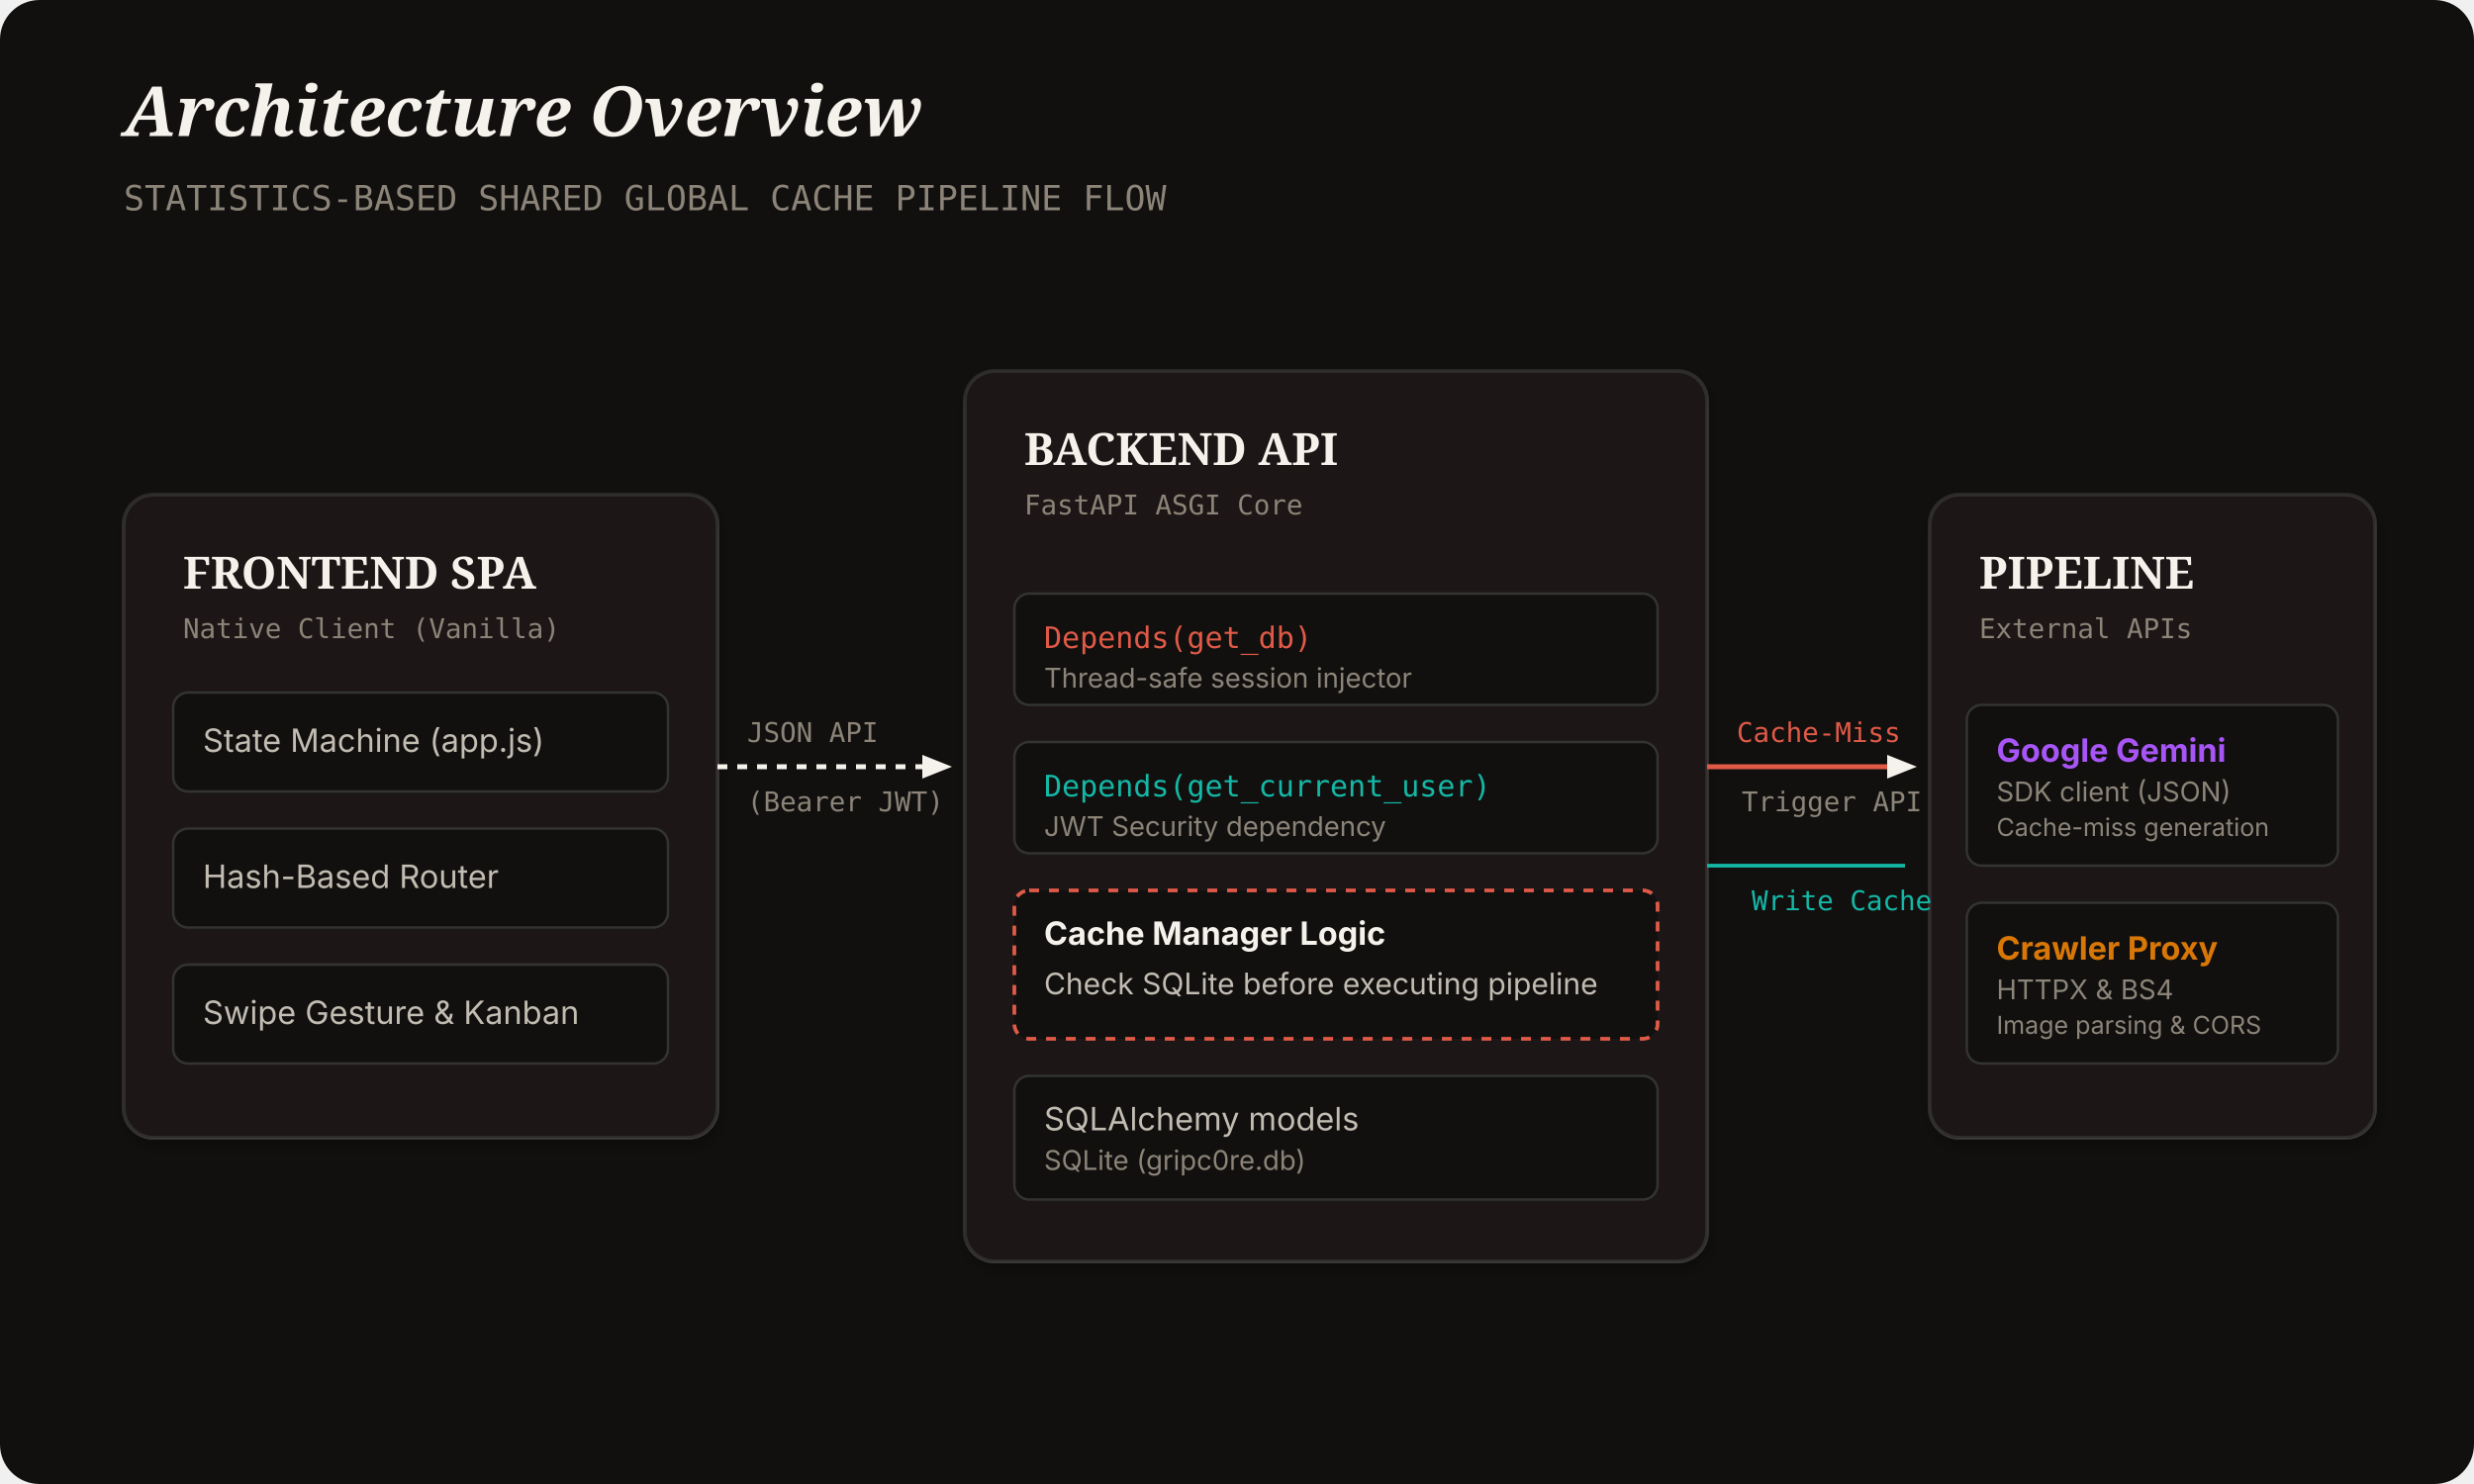
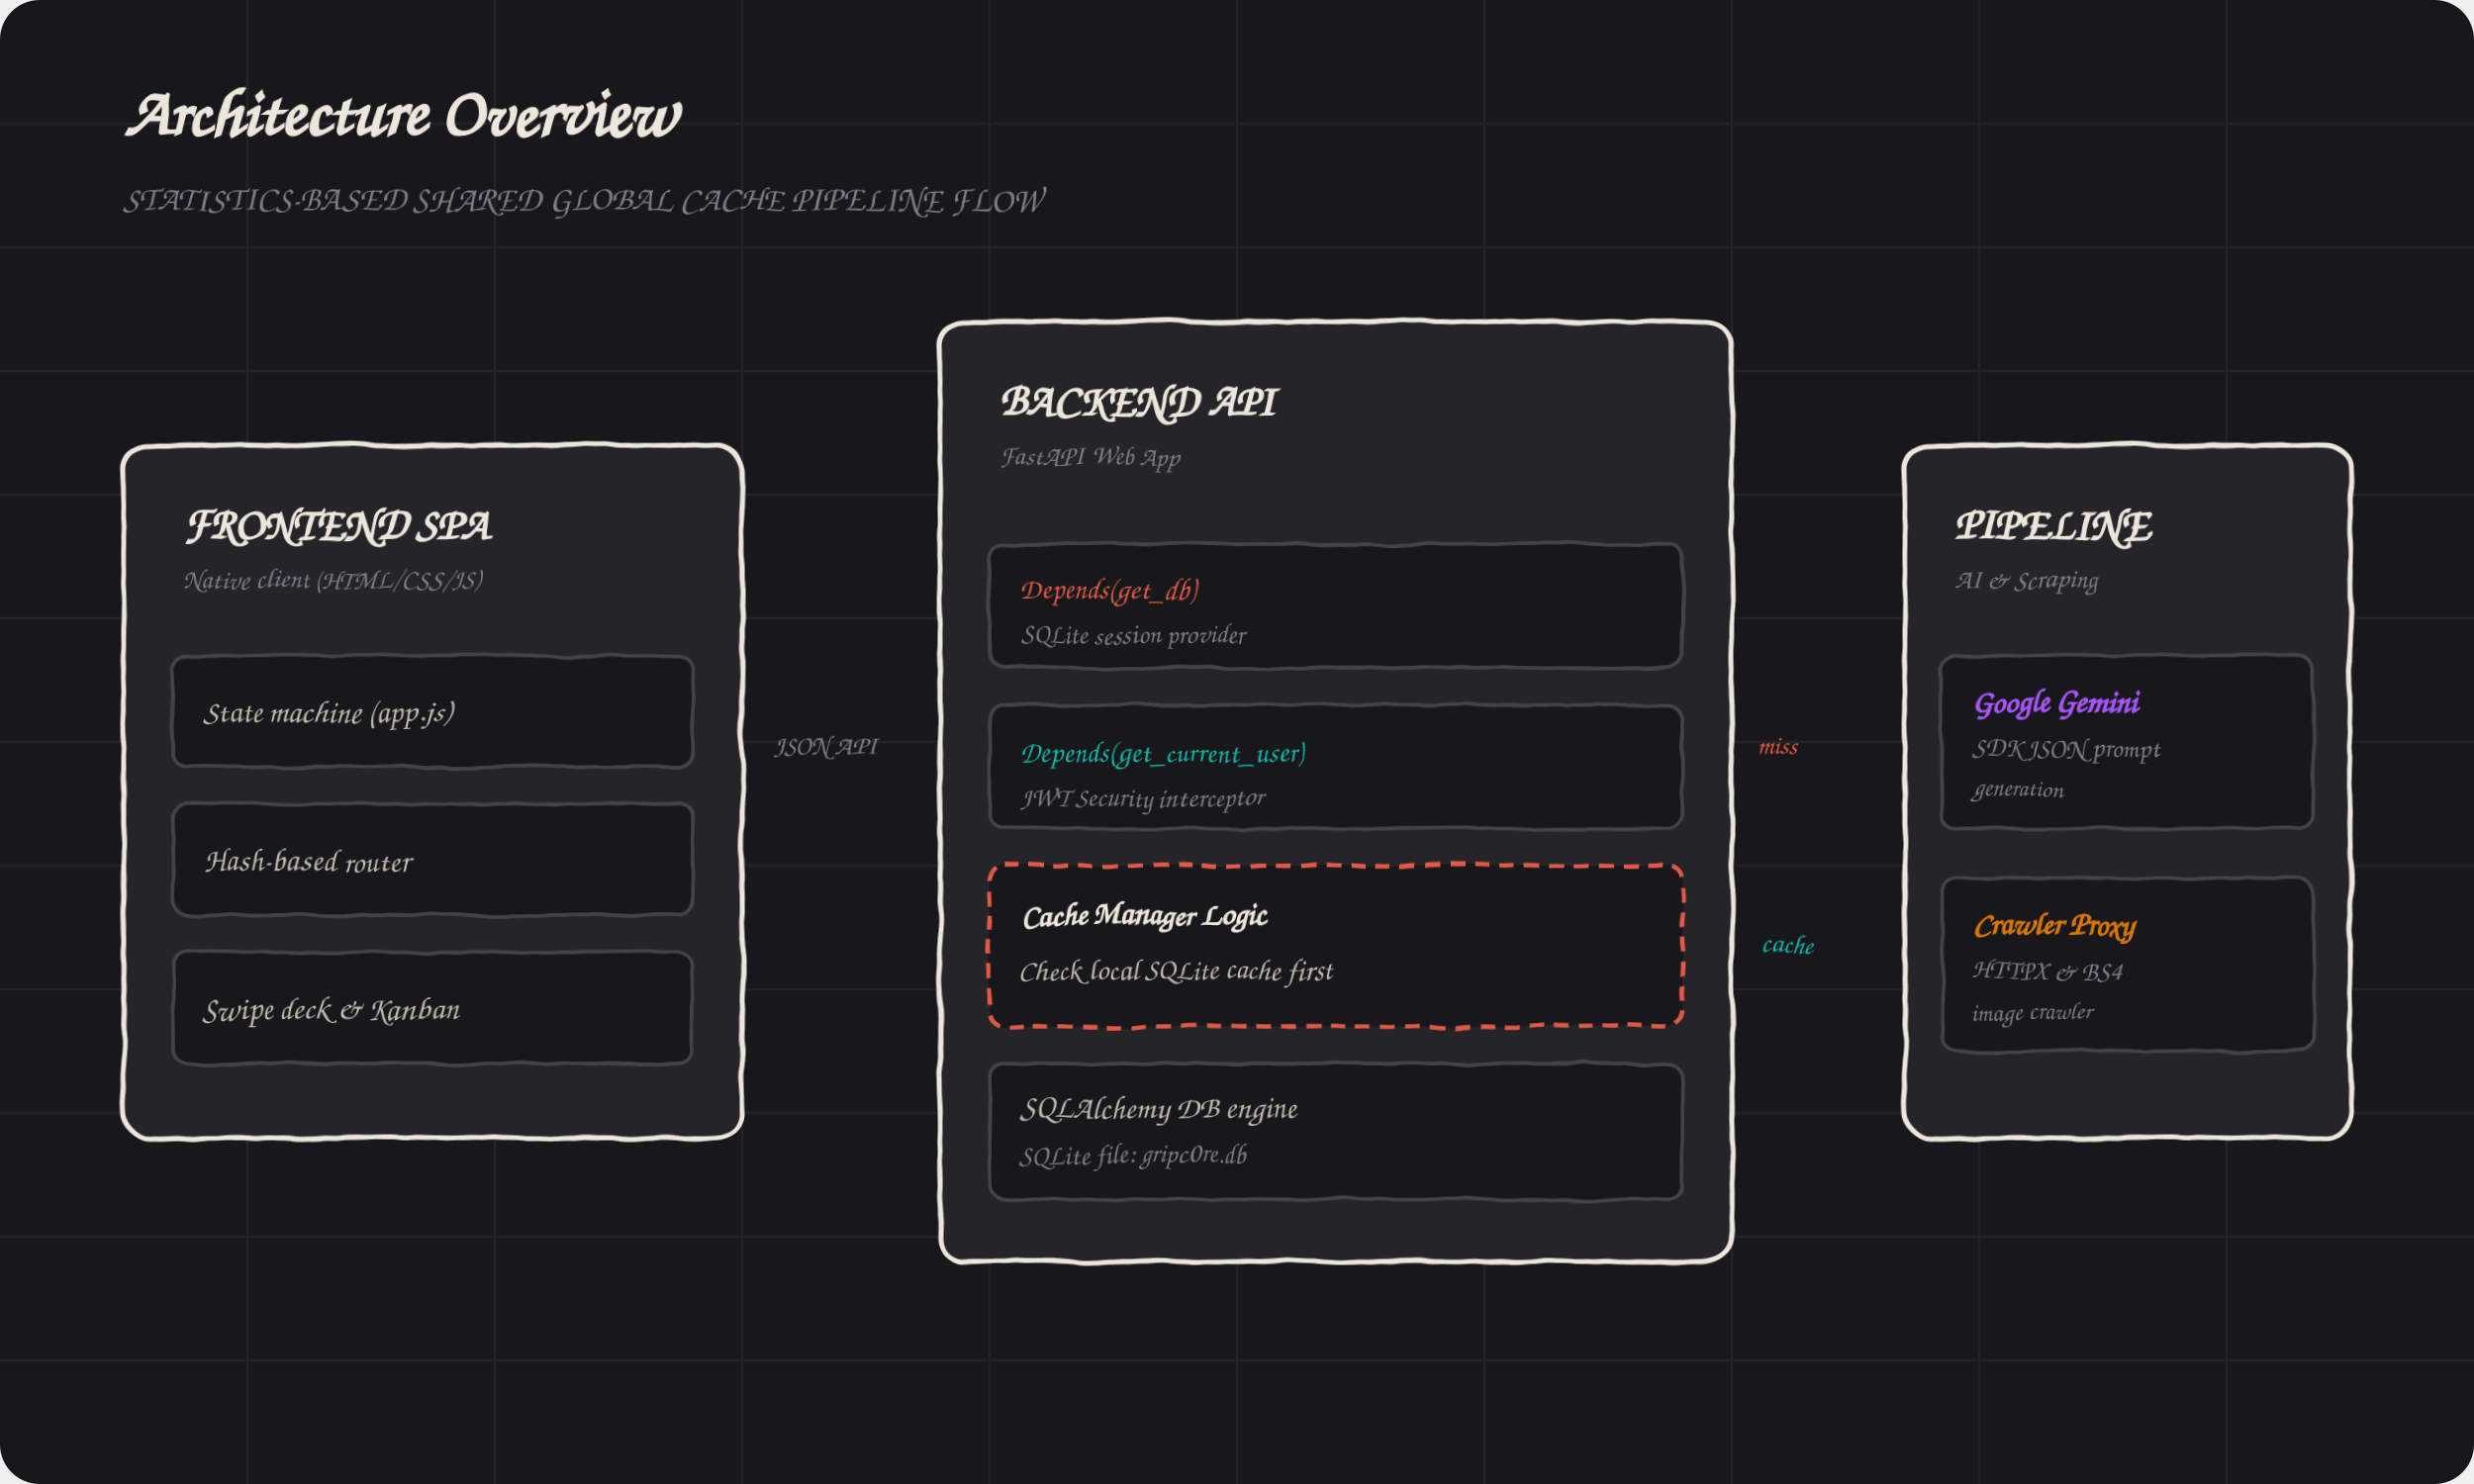
<svg xmlns="http://www.w3.org/2000/svg" width="1000" height="600" viewBox="0 0 1000 600" fill="none">
  <defs>
-     <linearGradient id="terracotta-grad" x1="0%" y1="0%" x2="100%" y2="100%">
-       <stop offset="0%" stop-color="#EF4444" />
-       <stop offset="100%" stop-color="#DC2626" />
-     </linearGradient>
-     <linearGradient id="cream-grad" x1="0%" y1="0%" x2="100%" y2="100%">
-       <stop offset="0%" stop-color="#F9FAFB" />
-       <stop offset="100%" stop-color="#D1D5DB" />
-     </linearGradient>
-     <filter id="shadow" x="-5%" y="-5%" width="110%" height="110%">
-       <feDropShadow dx="1" dy="3" stdDeviation="3" flood-color="#000000" flood-opacity="0.3" />
+     <filter id="rough-edge" x="-10%" y="-10%" width="120%" height="120%">
+       <feTurbulence type="fractalNoise" baseFrequency="0.04" numOctaves="3" result="noise" />
+       <feDisplacementMap in="SourceGraphic" in2="noise" scale="3" xChannelSelector="R" yChannelSelector="G" />
    </filter>
  </defs>
-   <rect width="1000" height="600" rx="16" fill="#11100F" />
-   <text x="50" y="55" font-family="Georgia, serif" font-size="28" font-weight="bold" font-style="italic" fill="#F5F2EC">Architecture Overview</text>
-   <text x="50" y="85" font-family="'JetBrains Mono', monospace" font-size="14" fill="#8C8478">STATISTICS-BASED SHARED GLOBAL CACHE PIPELINE FLOW</text>
-   <g transform="translate(50, 200)">
-     <rect width="240" height="260" rx="12" fill="#1B1918" stroke="#F5F2EC" stroke-opacity="0.1" stroke-width="1.5" filter="url(#shadow)" />
-     <text x="24" y="38" font-family="Georgia, serif" font-size="18" font-weight="bold" fill="#F5F2EC">FRONTEND SPA</text>
-     <text x="24" y="58" font-family="'JetBrains Mono', monospace" font-size="11" fill="#8C8478">Native Client (Vanilla)</text>
-     <rect x="20" y="80" width="200" height="40" rx="6" fill="#11100F" stroke="#333" />
-     <text x="32" y="104" font-family="-apple-system, sans-serif" font-size="13" fill="#C2BCB2">State Machine (app.js)</text>
-     <rect x="20" y="135" width="200" height="40" rx="6" fill="#11100F" stroke="#333" />
-     <text x="32" y="159" font-family="-apple-system, sans-serif" font-size="13" fill="#C2BCB2">Hash-Based Router</text>
-     <rect x="20" y="190" width="200" height="40" rx="6" fill="#11100F" stroke="#333" />
-     <text x="32" y="214" font-family="-apple-system, sans-serif" font-size="13" fill="#C2BCB2">Swipe Gesture &amp; Kanban</text>
+   <rect width="1000" height="600" rx="16" fill="#18181C" />
+   <g opacity="0.05" stroke="#ffffff" stroke-width="1">
+     <path d="M 0,50 L 1000,50 M 0,100 L 1000,100 M 0,150 L 1000,150 M 0,200 L 1000,200 M 0,250 L 1000,250 M 0,300 L 1000,300 M 0,350 L 1000,350 M 0,400 L 1000,400 M 0,450 L 1000,450 M 0,500 L 1000,500 M 0,550 L 1000,550" />
+     <path d="M 100,0 L 100,600 M 200,0 L 200,600 M 300,0 L 300,600 M 400,0 L 400,600 M 500,0 L 500,600 M 600,0 L 600,600 M 700,0 L 700,600 M 800,0 L 800,600 M 900,0 L 900,600" />
  </g>
-   <g transform="translate(390, 150)">
-     <rect width="300" height="360" rx="12" fill="#1B1918" stroke="#F5F2EC" stroke-opacity="0.1" stroke-width="1.5" filter="url(#shadow)" />
-     <text x="24" y="38" font-family="Georgia, serif" font-size="18" font-weight="bold" fill="#F5F2EC">BACKEND API</text>
-     <text x="24" y="58" font-family="'JetBrains Mono', monospace" font-size="11" fill="#8C8478">FastAPI ASGI Core</text>
-     <rect x="20" y="90" width="260" height="45" rx="6" fill="#11100F" stroke="#333" />
-     <text x="32" y="112" font-family="'JetBrains Mono', monospace" font-size="12" fill="#E05A47">Depends(get_db)</text>
-     <text x="32" y="128" font-family="-apple-system, sans-serif" font-size="11" fill="#8C8478">Thread-safe session injector</text>
-     <rect x="20" y="150" width="260" height="45" rx="6" fill="#11100F" stroke="#333" />
-     <text x="32" y="172" font-family="'JetBrains Mono', monospace" font-size="12" fill="#14B8A6">Depends(get_current_user)</text>
-     <text x="32" y="188" font-family="-apple-system, sans-serif" font-size="11" fill="#8C8478">JWT Security dependency</text>
-     <rect x="20" y="210" width="260" height="60" rx="6" fill="#11100F" stroke="#E05A47" stroke-dasharray="4 4" stroke-width="1.5" />
-     <text x="32" y="232" font-family="-apple-system, sans-serif" font-size="13" font-weight="bold" fill="#F5F2EC">Cache Manager Logic</text>
-     <text x="32" y="252" font-family="-apple-system, sans-serif" font-size="12" fill="#C2BCB2">Check SQLite before executing pipeline</text>
-     <rect x="20" y="285" width="260" height="50" rx="6" fill="#11100F" stroke="#333" />
-     <text x="32" y="307" font-family="-apple-system, sans-serif" font-size="13" fill="#C2BCB2">SQLAlchemy models</text>
-     <text x="32" y="323" font-family="-apple-system, sans-serif" font-size="11" fill="#8C8478">SQLite (gripc0re.db)</text>
+   <text x="50" y="55" font-family="'Virgil', 'Comic Sans MS', cursive, sans-serif" font-size="28" font-weight="bold" fill="#ECE6DC" filter="url(#rough-edge)">Architecture Overview</text>
+   <text x="50" y="85" font-family="'Virgil', 'Comic Sans MS', cursive, sans-serif" font-size="14" fill="#7E7E8A" filter="url(#rough-edge)">STATISTICS-BASED SHARED GLOBAL CACHE PIPELINE FLOW</text>
+   <g transform="translate(50, 180)" filter="url(#rough-edge)">
+     <rect width="250" height="280" rx="10" fill="#242429" stroke="#ECE6DC" stroke-width="2" />
+     <text x="24" y="38" font-family="'Virgil', 'Comic Sans MS', cursive, sans-serif" font-size="18" font-weight="bold" fill="#ECE6DC">FRONTEND SPA</text>
+     <text x="24" y="58" font-family="'Virgil', 'Comic Sans MS', cursive, sans-serif" font-size="11" fill="#7E7E8A">Native client (HTML/CSS/JS)</text>
+     <rect x="20" y="85" width="210" height="45" rx="6" fill="#18181C" stroke="#444" stroke-width="1.5" />
+     <text x="32" y="112" font-family="'Virgil', 'Comic Sans MS', cursive, sans-serif" font-size="13" fill="#C2BCB2">State machine (app.js)</text>
+     <rect x="20" y="145" width="210" height="45" rx="6" fill="#18181C" stroke="#444" stroke-width="1.5" />
+     <text x="32" y="172" font-family="'Virgil', 'Comic Sans MS', cursive, sans-serif" font-size="13" fill="#C2BCB2">Hash-based router</text>
+     <rect x="20" y="205" width="210" height="45" rx="6" fill="#18181C" stroke="#444" stroke-width="1.5" />
+     <text x="32" y="232" font-family="'Virgil', 'Comic Sans MS', cursive, sans-serif" font-size="13" fill="#C2BCB2">Swipe deck &amp; Kanban</text>
  </g>
-   <g transform="translate(780, 200)">
-     <rect width="180" height="260" rx="12" fill="#1B1918" stroke="#F5F2EC" stroke-opacity="0.1" stroke-width="1.5" filter="url(#shadow)" />
-     <text x="20" y="38" font-family="Georgia, serif" font-size="18" font-weight="bold" fill="#F5F2EC">PIPELINE</text>
-     <text x="20" y="58" font-family="'JetBrains Mono', monospace" font-size="11" fill="#8C8478">External APIs</text>
-     <rect x="15" y="85" width="150" height="65" rx="6" fill="#11100F" stroke="#333" />
-     <text x="27" y="108" font-family="-apple-system, sans-serif" font-size="13" font-weight="bold" fill="#A855F7">Google Gemini</text>
-     <text x="27" y="124" font-family="-apple-system, sans-serif" font-size="11" fill="#8C8478">SDK client (JSON)</text>
-     <text x="27" y="138" font-family="-apple-system, sans-serif" font-size="10" fill="#8C8478">Cache-miss generation</text>
-     <rect x="15" y="165" width="150" height="65" rx="6" fill="#11100F" stroke="#333" />
-     <text x="27" y="188" font-family="-apple-system, sans-serif" font-size="13" font-weight="bold" fill="#D97706">Crawler Proxy</text>
-     <text x="27" y="204" font-family="-apple-system, sans-serif" font-size="11" fill="#8C8478">HTTPX &amp; BS4</text>
-     <text x="27" y="218" font-family="-apple-system, sans-serif" font-size="10" fill="#8C8478">Image parsing &amp; CORS</text>
+   <g transform="translate(380, 130)" filter="url(#rough-edge)">
+     <rect width="320" height="380" rx="10" fill="#242429" stroke="#ECE6DC" stroke-width="2" />
+     <text x="24" y="38" font-family="'Virgil', 'Comic Sans MS', cursive, sans-serif" font-size="18" font-weight="bold" fill="#ECE6DC">BACKEND API</text>
+     <text x="24" y="58" font-family="'Virgil', 'Comic Sans MS', cursive, sans-serif" font-size="11" fill="#7E7E8A">FastAPI Web App</text>
+     <rect x="20" y="90" width="280" height="50" rx="6" fill="#18181C" stroke="#444" stroke-width="1.5" />
+     <text x="32" y="112" font-family="'Virgil', 'Comic Sans MS', cursive, sans-serif" font-size="12" fill="#E05A47">Depends(get_db)</text>
+     <text x="32" y="130" font-family="'Virgil', 'Comic Sans MS', cursive, sans-serif" font-size="11" fill="#7E7E8A">SQLite session provider</text>
+     <rect x="20" y="155" width="280" height="50" rx="6" fill="#18181C" stroke="#444" stroke-width="1.5" />
+     <text x="32" y="178" font-family="'Virgil', 'Comic Sans MS', cursive, sans-serif" font-size="12" fill="#14B8A6">Depends(get_current_user)</text>
+     <text x="32" y="196" font-family="'Virgil', 'Comic Sans MS', cursive, sans-serif" font-size="11" fill="#7E7E8A">JWT Security interceptor</text>
+     <rect x="20" y="220" width="280" height="65" rx="6" fill="#18181C" stroke="#E05A47" stroke-dasharray="6 4" stroke-width="1.8" />
+     <text x="32" y="244" font-family="'Virgil', 'Comic Sans MS', cursive, sans-serif" font-size="13" font-weight="bold" fill="#ECE6DC">Cache Manager Logic</text>
+     <text x="32" y="266" font-family="'Virgil', 'Comic Sans MS', cursive, sans-serif" font-size="12" fill="#C2BCB2">Check local SQLite cache first</text>
+     <rect x="20" y="300" width="280" height="55" rx="6" fill="#18181C" stroke="#444" stroke-width="1.5" />
+     <text x="32" y="322" font-family="'Virgil', 'Comic Sans MS', cursive, sans-serif" font-size="13" fill="#C2BCB2">SQLAlchemy DB engine</text>
+     <text x="32" y="340" font-family="'Virgil', 'Comic Sans MS', cursive, sans-serif" font-size="11" fill="#7E7E8A">SQLite file: gripc0re.db</text>
  </g>
-   <path d="M 290 310 L 380 310" stroke="#F5F2EC" stroke-width="2" stroke-dasharray="4 4" marker-end="url(#arrow)" />
-   <text x="302" y="300" font-family="'JetBrains Mono', monospace" font-size="11" fill="#8C8478">JSON API</text>
-   <text x="302" y="328" font-family="'JetBrains Mono', monospace" font-size="11" fill="#8C8478">(Bearer JWT)</text>
-   <path d="M 690 310 L 770 310" stroke="#E05A47" stroke-width="2" marker-end="url(#arrow)" />
-   <text x="702" y="300" font-family="'JetBrains Mono', monospace" font-size="11" fill="#E05A47">Cache-Miss</text>
-   <text x="704" y="328" font-family="'JetBrains Mono', monospace" font-size="11" fill="#8C8478">Trigger API</text>
-   <path d="M 770 350 L 690 350" stroke="#14B8A6" stroke-width="1.5" />
-   <text x="708" y="368" font-family="'JetBrains Mono', monospace" font-size="11" fill="#14B8A6">Write Cache</text>
-   <defs>
-     <marker id="arrow" viewBox="0 0 10 10" refX="6" refY="5" markerWidth="6" markerHeight="6" orient="auto-start-reverse">
-       <path d="M 0 1 L 10 5 L 0 9 z" fill="#F5F2EC" />
-     </marker>
-   </defs>
+   <g transform="translate(770, 180)" filter="url(#rough-edge)">
+     <rect width="180" height="280" rx="10" fill="#242429" stroke="#ECE6DC" stroke-width="2" />
+     <text x="20" y="38" font-family="'Virgil', 'Comic Sans MS', cursive, sans-serif" font-size="18" font-weight="bold" fill="#ECE6DC">PIPELINE</text>
+     <text x="20" y="58" font-family="'Virgil', 'Comic Sans MS', cursive, sans-serif" font-size="11" fill="#7E7E8A">AI &amp; Scraping</text>
+     <rect x="15" y="85" width="150" height="70" rx="6" fill="#18181C" stroke="#444" stroke-width="1.5" />
+     <text x="27" y="108" font-family="'Virgil', 'Comic Sans MS', cursive, sans-serif" font-size="13" font-weight="bold" fill="#A855F7">Google Gemini</text>
+     <text x="27" y="126" font-family="'Virgil', 'Comic Sans MS', cursive, sans-serif" font-size="11" fill="#7E7E8A">SDK JSON prompt</text>
+     <text x="27" y="142" font-family="'Virgil', 'Comic Sans MS', cursive, sans-serif" font-size="10" fill="#7E7E8A">generation</text>
+     <rect x="15" y="175" width="150" height="70" rx="6" fill="#18181C" stroke="#444" stroke-width="1.5" />
+     <text x="27" y="198" font-family="'Virgil', 'Comic Sans MS', cursive, sans-serif" font-size="13" font-weight="bold" fill="#D97706">Crawler Proxy</text>
+     <text x="27" y="216" font-family="'Virgil', 'Comic Sans MS', cursive, sans-serif" font-size="11" fill="#7E7E8A">HTTPX &amp; BS4</text>
+     <text x="27" y="232" font-family="'Virgil', 'Comic Sans MS', cursive, sans-serif" font-size="10" fill="#7E7E8A">image crawler</text>
+   </g>
+   <path d="M 300 320 L 370 320" stroke="#ECE6DC" stroke-width="2.5" stroke-dasharray="3 3" filter="url(#rough-edge)" />
+   <text x="312" y="305" font-family="'Virgil', 'Comic Sans MS', cursive, sans-serif" font-size="11" fill="#7E7E8A" filter="url(#rough-edge)">JSON API</text>
+   <path d="M 700 320 L 760 320" stroke="#E05A47" stroke-width="2.5" filter="url(#rough-edge)" />
+   <text x="710" y="305" font-family="'Virgil', 'Comic Sans MS', cursive, sans-serif" font-size="11" fill="#E05A47" filter="url(#rough-edge)">miss</text>
+   <path d="M 760 360 L 700 360" stroke="#14B8A6" stroke-width="2" filter="url(#rough-edge)" />
+   <text x="712" y="385" font-family="'Virgil', 'Comic Sans MS', cursive, sans-serif" font-size="11" fill="#14B8A6" filter="url(#rough-edge)">cache</text>
</svg>
